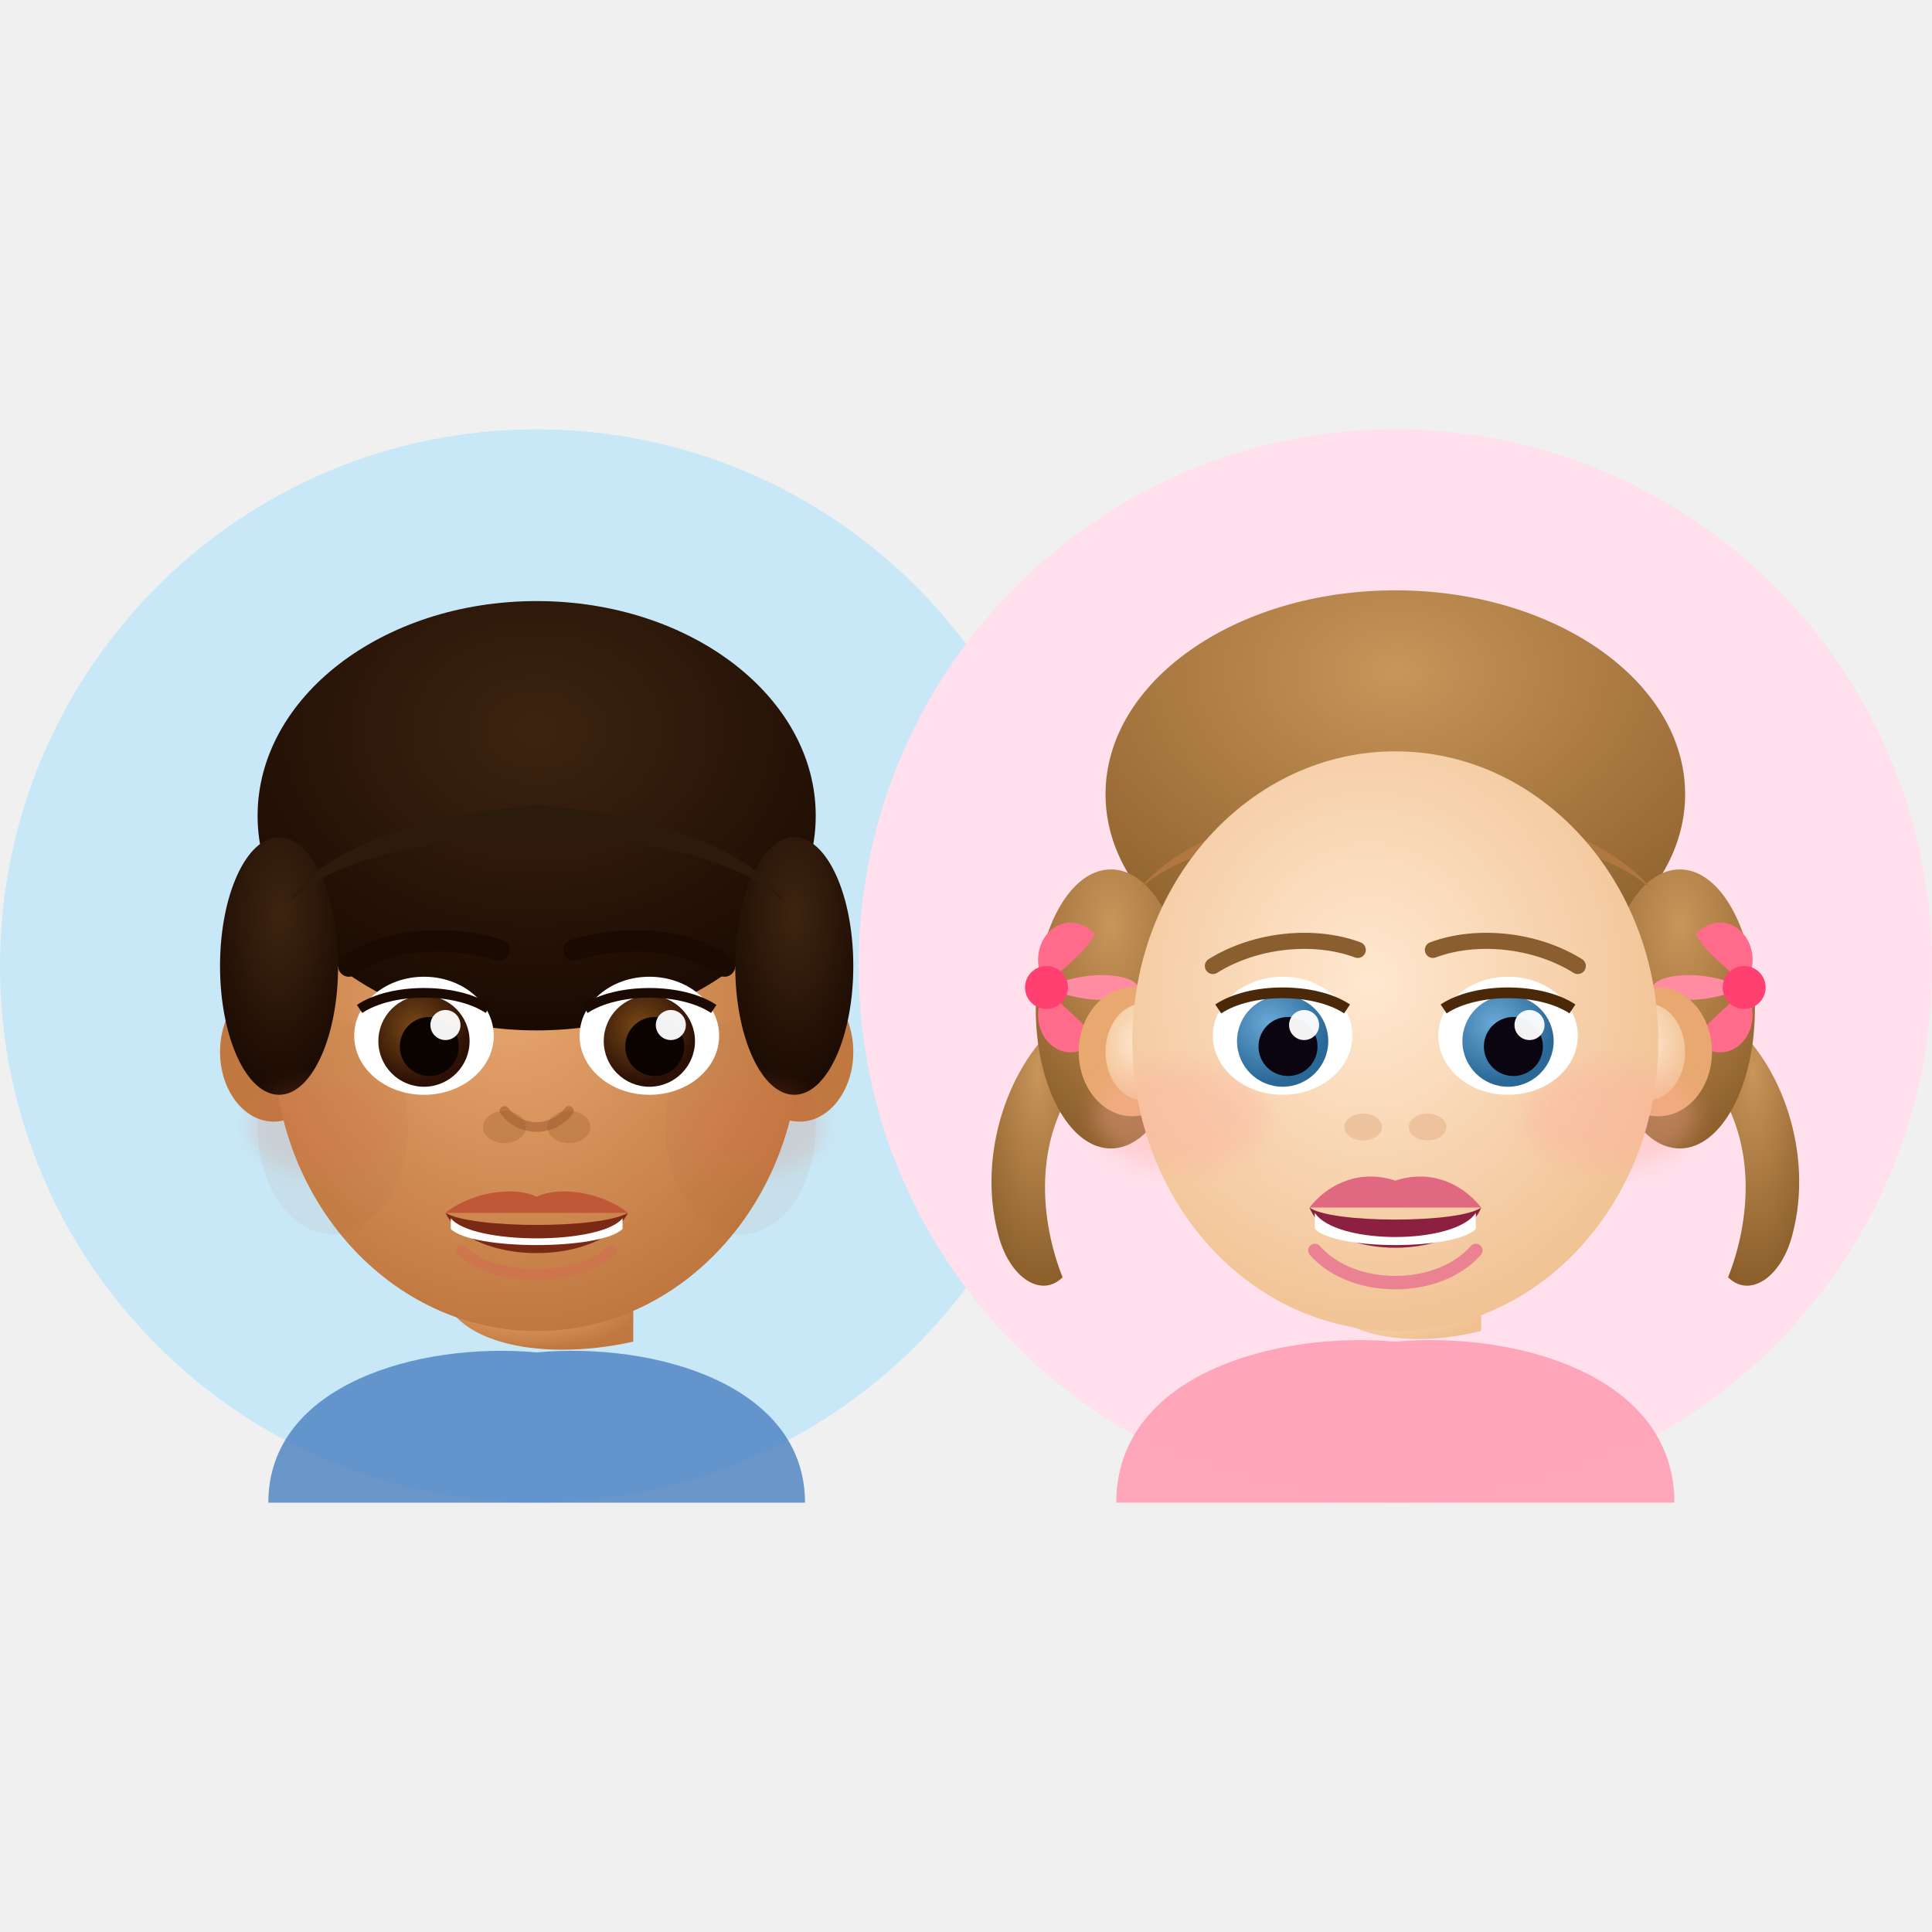
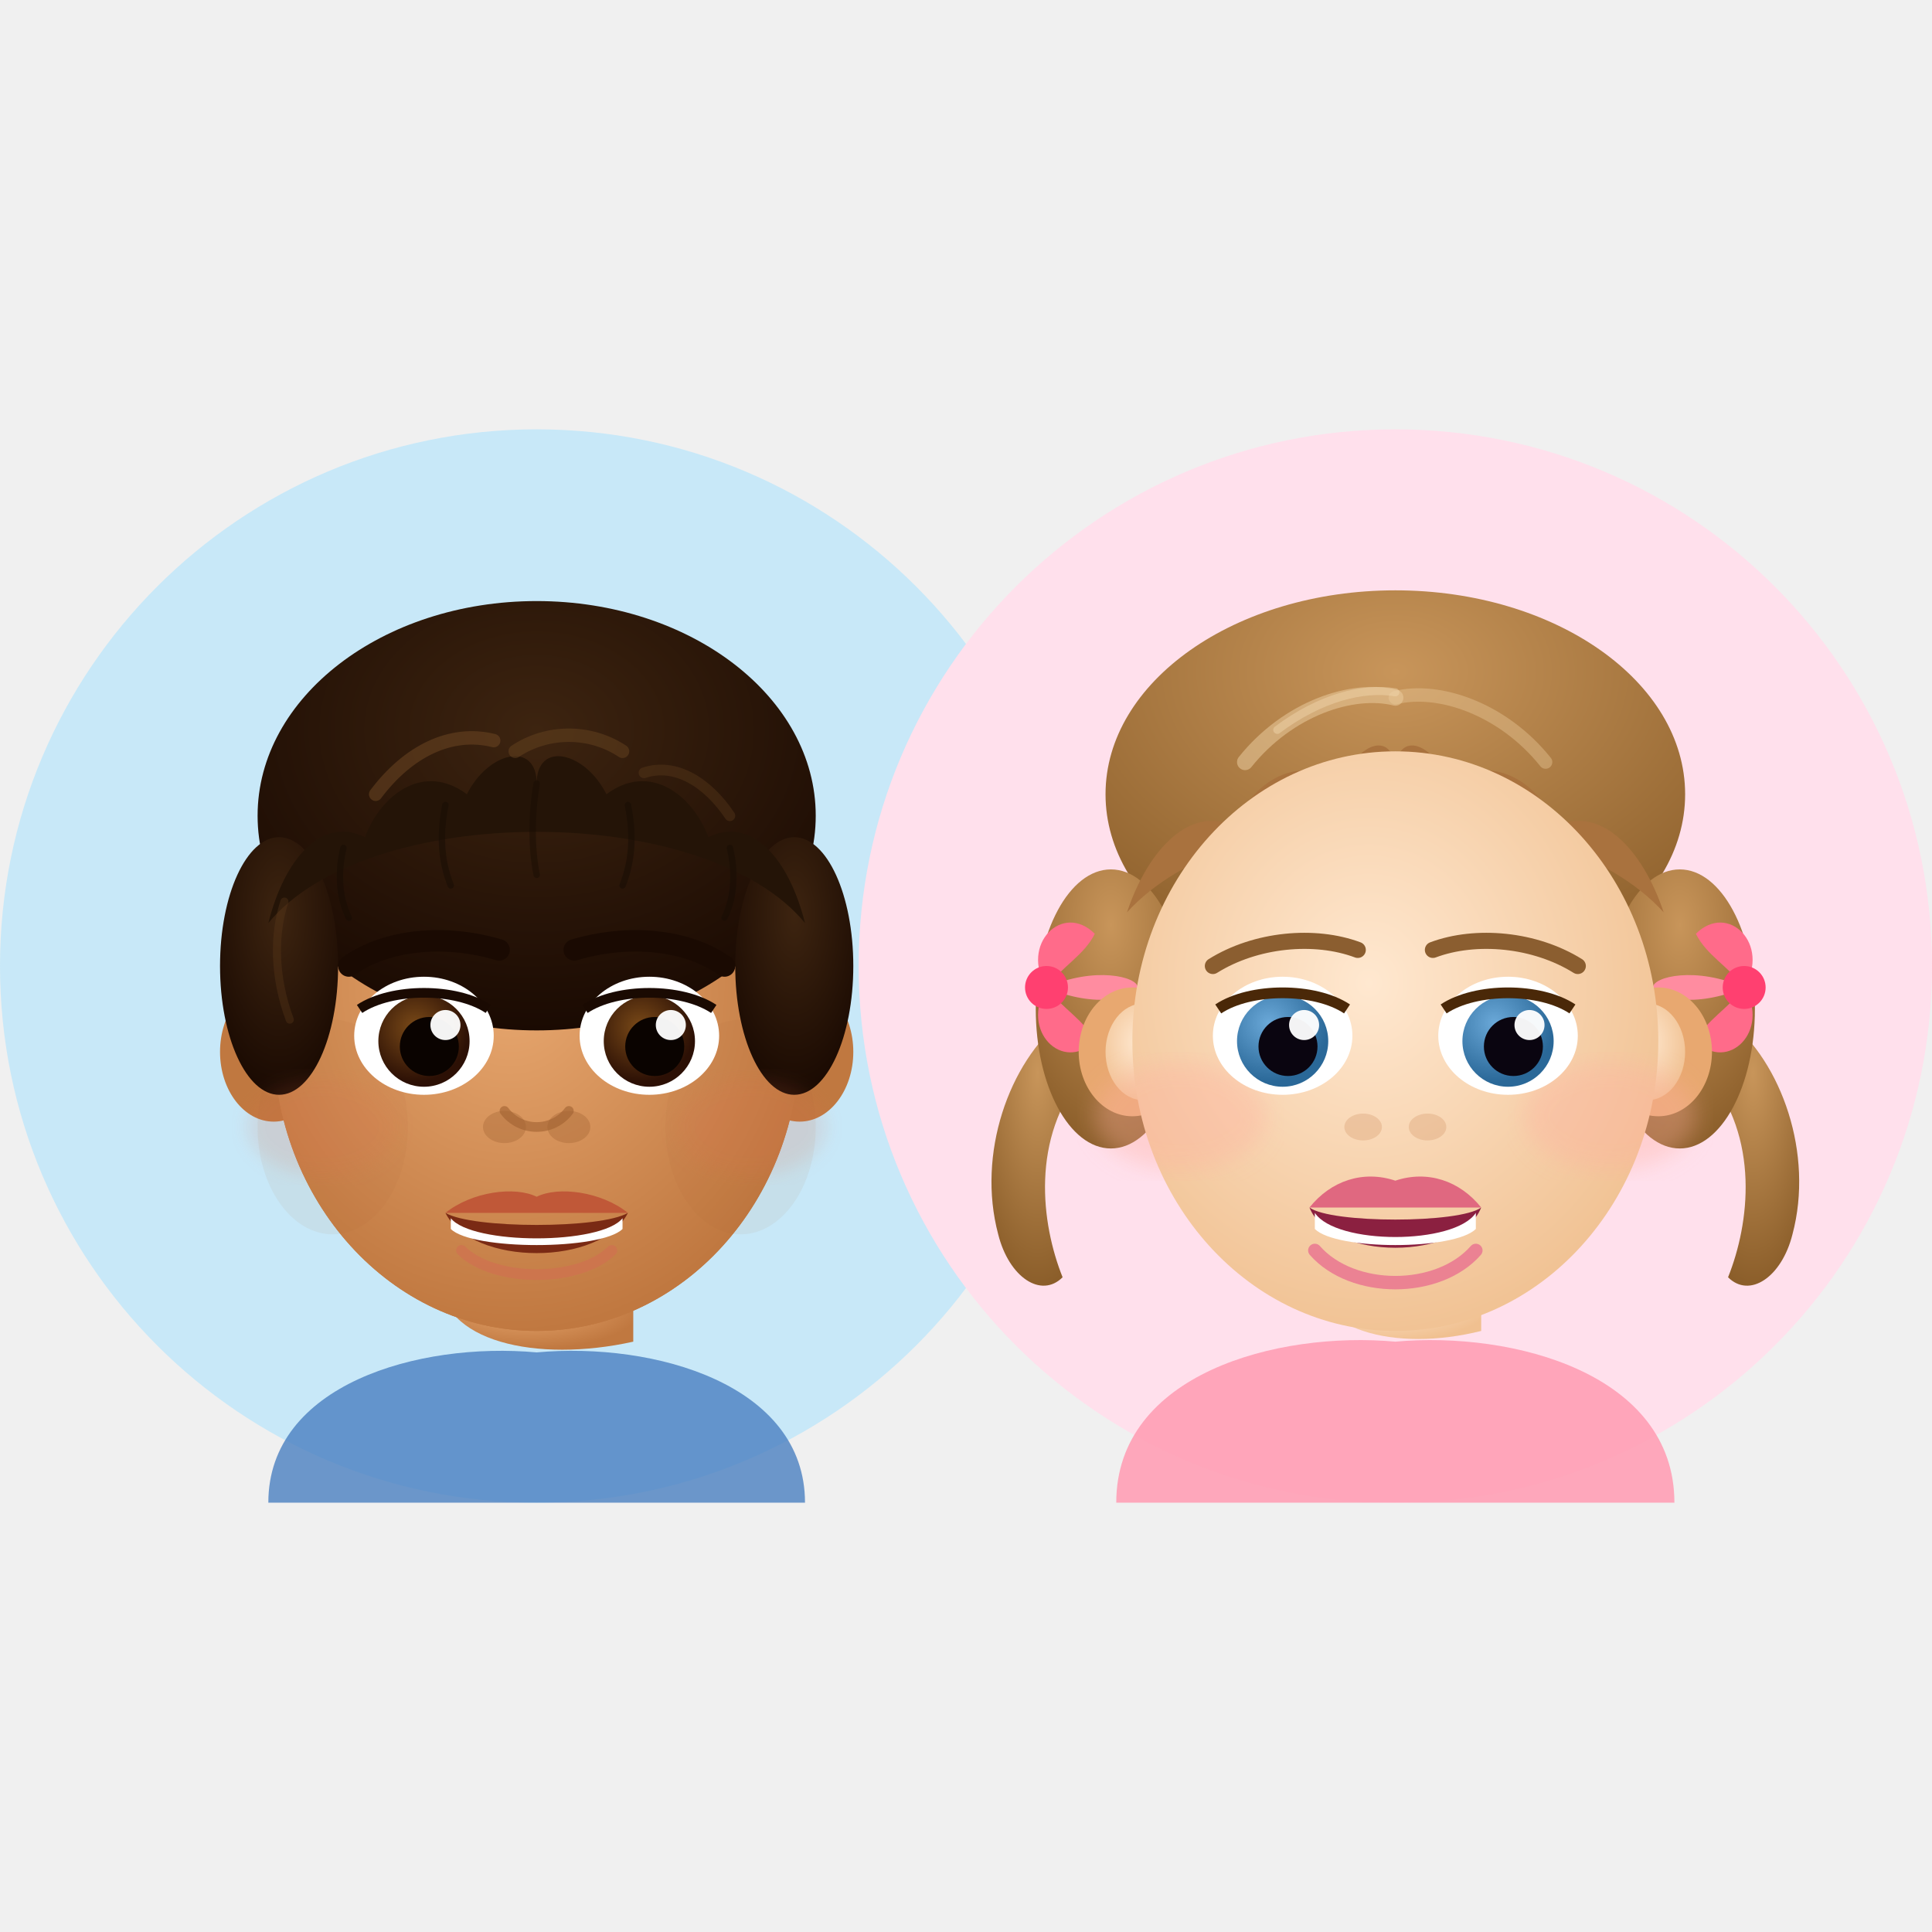
<svg xmlns="http://www.w3.org/2000/svg" width="360" height="360" viewBox="0 0 360 360" fill="none">
  <defs>
    <radialGradient id="noah-skin" cx="45%" cy="40%" r="60%">
      <stop offset="0%" stop-color="#E8A870" />
      <stop offset="100%" stop-color="#C07840" />
    </radialGradient>
    <radialGradient id="noah-hair" cx="50%" cy="30%" r="70%">
      <stop offset="0%" stop-color="#3D2410" />
      <stop offset="100%" stop-color="#1A0A02" />
    </radialGradient>
    <radialGradient id="noah-iris-l" cx="40%" cy="35%" r="60%">
      <stop offset="0%" stop-color="#7A4A18" />
      <stop offset="100%" stop-color="#2C1005" />
    </radialGradient>
    <radialGradient id="noah-iris-r" cx="40%" cy="35%" r="60%">
      <stop offset="0%" stop-color="#7A4A18" />
      <stop offset="100%" stop-color="#2C1005" />
    </radialGradient>
    <filter id="noah-blur">
      <feGaussianBlur stdDeviation="1.5" />
    </filter>
    <clipPath id="noah-face-clip">
      <ellipse cx="100" cy="114" rx="49" ry="54" />
    </clipPath>
    <radialGradient id="emma-skin" cx="45%" cy="40%" r="65%">
      <stop offset="0%" stop-color="#FFE8D0" />
      <stop offset="100%" stop-color="#F0C090" />
    </radialGradient>
    <radialGradient id="emma-hair" cx="50%" cy="20%" r="80%">
      <stop offset="0%" stop-color="#C8955A" />
      <stop offset="100%" stop-color="#8B5E2A" />
    </radialGradient>
    <radialGradient id="emma-iris-l" cx="35%" cy="30%" r="65%">
      <stop offset="0%" stop-color="#6AA8D8" />
      <stop offset="100%" stop-color="#2A6898" />
    </radialGradient>
    <radialGradient id="emma-iris-r" cx="35%" cy="30%" r="65%">
      <stop offset="0%" stop-color="#6AA8D8" />
      <stop offset="100%" stop-color="#2A6898" />
    </radialGradient>
    <filter id="emma-blur">
      <feGaussianBlur stdDeviation="2" />
    </filter>
  </defs>
  <g transform="translate(0,80)">
    <circle cx="100" cy="100" r="100" fill="#C8E8F8" />
    <path d="M82 158 C82 170 100 174 118 170 L118 158 Z" fill="url(#noah-skin)" />
    <path d="M50 200 C50 178 78 170 100 172 C122 170 150 178 150 200 Z" fill="#4A7FC0" opacity="0.8" />
    <ellipse cx="51" cy="116" rx="10" ry="13" fill="#C07840" />
    <ellipse cx="53" cy="116" rx="7" ry="9" fill="url(#noah-skin)" />
    <ellipse cx="149" cy="116" rx="10" ry="13" fill="#C07840" />
    <ellipse cx="147" cy="116" rx="7" ry="9" fill="url(#noah-skin)" />
    <ellipse cx="100" cy="114" rx="49" ry="54" fill="url(#noah-skin)" />
    <ellipse cx="100" cy="114" rx="49" ry="54" fill="url(#noah-skin)" clip-path="url(#noah-face-clip)" />
    <ellipse cx="62" cy="130" rx="14" ry="20" fill="#A06030" opacity="0.07" />
    <ellipse cx="138" cy="130" rx="14" ry="20" fill="#A06030" opacity="0.07" />
    <ellipse cx="100" cy="72" rx="52" ry="40" fill="url(#noah-hair)" />
    <ellipse cx="52" cy="100" rx="11" ry="24" fill="url(#noah-hair)" />
    <ellipse cx="148" cy="100" rx="11" ry="24" fill="url(#noah-hair)" />
-     <path d="M54 88 C60 78 78 72 100 70 C122 72 140 78 146 88 C138 80 120 76 100 76 C80 76 62 80 54 88 Z" fill="#2C1A0A" />
+     <path d="M50 92 C53 80 60 72 68 76 C71 68 79 62 87 68 C91 60 100 58 100 66 C100 58 109 60 113 68 C121 62 129 68 132 76 C140 72 147 80 150 92 C141 81 121 75 100 75 C79 75 59 81 50 92 Z" fill="#241407" />
+     <path d="M64 78 C63 82 63 87 65 91" stroke="#160B03" stroke-width="1.2" stroke-linecap="round" opacity="0.5" />
+     <path d="M83 70 C82 75 82 80 84 85" stroke="#160B03" stroke-width="1.2" stroke-linecap="round" opacity="0.5" />
+     <path d="M100 66 C99 72 99 78 100 83" stroke="#160B03" stroke-width="1.2" stroke-linecap="round" opacity="0.45" />
+     <path d="M117 70 C118 75 118 80 116 85" stroke="#160B03" stroke-width="1.2" stroke-linecap="round" opacity="0.5" />
+     <path d="M136 78 C137 82 137 87 135 91" stroke="#160B03" stroke-width="1.2" stroke-linecap="round" opacity="0.5" />
+     <path d="M70 68 C76 60 84 56 92 58" stroke="#6B4622" stroke-width="2.5" stroke-linecap="round" opacity="0.55" />
+     <path d="M96 60 C102 56 110 56 116 60" stroke="#6B4622" stroke-width="2.5" stroke-linecap="round" opacity="0.45" />
+     <path d="M120 64 C126 62 132 66 136 72" stroke="#6B4622" stroke-width="2" stroke-linecap="round" opacity="0.3" />
+     <path d="M53 88 C51 94 51 102 54 110" stroke="#5C3A1A" stroke-width="1.5" stroke-linecap="round" opacity="0.35" />
    <path d="M65 100 C72 95 83 94 93 97" stroke="#1A0A02" stroke-width="4" stroke-linecap="round" />
    <path d="M107 97 C117 94 128 95 135 100" stroke="#1A0A02" stroke-width="4" stroke-linecap="round" />
    <ellipse cx="79" cy="113" rx="13" ry="11" fill="white" />
    <ellipse cx="121" cy="113" rx="13" ry="11" fill="white" />
    <circle cx="79" cy="114" r="8.5" fill="url(#noah-iris-l)" />
    <circle cx="121" cy="114" r="8.5" fill="url(#noah-iris-r)" />
    <circle cx="80" cy="115" r="5.5" fill="#0A0300" />
    <circle cx="122" cy="115" r="5.5" fill="#0A0300" />
    <circle cx="83" cy="111" r="2.8" fill="white" opacity="0.95" />
    <circle cx="125" cy="111" r="2.8" fill="white" opacity="0.95" />
    <path d="M67 108 C73 104 85 104 91 108" stroke="#1A0A02" stroke-width="1.8" fill="none" />
    <path d="M109 108 C115 104 127 104 133 108" stroke="#1A0A02" stroke-width="1.8" fill="none" />
    <ellipse cx="94" cy="130" rx="4" ry="3" fill="#A06030" opacity="0.35" />
    <ellipse cx="106" cy="130" rx="4" ry="3" fill="#A06030" opacity="0.35" />
    <path d="M94 127 C97 131 103 131 106 127" stroke="#A06030" stroke-width="1.8" fill="none" stroke-linecap="round" opacity="0.6" />
    <ellipse cx="60" cy="130" rx="14" ry="9" fill="#E07050" opacity="0.14" filter="url(#noah-blur)" />
    <ellipse cx="140" cy="130" rx="14" ry="9" fill="#E07050" opacity="0.14" filter="url(#noah-blur)" />
    <path d="M83 146 C88 142 96 141 100 143 C104 141 112 142 117 146" fill="#C05838" />
    <path d="M83 146 C88 156 112 156 117 146 C112 149 88 149 83 146 Z" fill="#7A2A14" />
    <path d="M84 147 C88 152 112 152 116 147 L116 149 C112 153 88 153 84 149 Z" fill="white" />
    <path d="M86 153 C92 159 108 159 114 153" stroke="#D07050" stroke-width="2" fill="none" stroke-linecap="round" opacity="0.7" />
  </g>
  <g transform="translate(160,80)">
    <circle cx="100" cy="100" r="100" fill="#FFE0EC" />
    <path d="M84 156 C84 168 100 172 116 168 L116 156 Z" fill="url(#emma-skin)" />
    <path d="M48 200 C48 176 78 168 100 170 C122 168 152 176 152 200 Z" fill="#FF9EB5" opacity="0.9" />
    <path d="M38 110 C28 118 22 135 26 150 C28 158 34 162 38 158 C34 148 32 132 42 120 Z" fill="url(#emma-hair)" />
    <path d="M162 110 C172 118 178 135 174 150 C172 158 166 162 162 158 C166 148 168 132 158 120 Z" fill="url(#emma-hair)" />
    <ellipse cx="100" cy="68" rx="54" ry="38" fill="url(#emma-hair)" />
    <ellipse cx="47" cy="108" rx="14" ry="26" fill="url(#emma-hair)" />
    <ellipse cx="153" cy="108" rx="14" ry="26" fill="url(#emma-hair)" />
-     <path d="M52 86 C60 76 78 70 100 68 C122 70 140 76 148 86 C140 78 120 74 100 74 C80 74 60 78 52 86 Z" fill="#B07840" />
+     <path d="M50 90 C54 78 62 70 70 74 C73 66 82 60 90 66 C93 58 100 56 100 64 C100 56 107 58 110 66 C118 60 127 66 130 74 C138 70 146 78 150 90 C140 79 121 73 100 73 C79 73 60 79 50 90 Z" fill="#A9723E" />
+     <path d="M66 76 C65 80 65 85 67 89" stroke="#8B5E2A" stroke-width="1" stroke-linecap="round" opacity="0.4" />
+     <path d="M85 66 C84 71 84 76 86 81" stroke="#8B5E2A" stroke-width="1" stroke-linecap="round" opacity="0.4" />
+     <path d="M115 66 C116 71 116 76 114 81" stroke="#8B5E2A" stroke-width="1" stroke-linecap="round" opacity="0.4" />
+     <path d="M134 76 C135 80 135 85 133 89" stroke="#8B5E2A" stroke-width="1" stroke-linecap="round" opacity="0.4" />
+     <path d="M72 62 C80 52 92 48 100 50" stroke="#EACB9C" stroke-width="3" stroke-linecap="round" opacity="0.55" />
+     <path d="M100 50 C108 48 120 52 128 62" stroke="#EACB9C" stroke-width="2.5" stroke-linecap="round" opacity="0.4" />
+     <path d="M78 56 C86 50 94 48 100 49" stroke="#F5DDB5" stroke-width="1.5" stroke-linecap="round" opacity="0.4" />
    <path d="M35 104 C30 96 38 88 44 94 C42 98 38 100 35 104 Z" fill="#FF6B8A" />
    <path d="M35 104 C30 112 38 120 44 114 C42 110 38 108 35 104 Z" fill="#FF6B8A" />
    <path d="M35 104 C44 100 52 102 52 104 C52 106 44 108 35 104 Z" fill="#FF8CA0" />
    <circle cx="35" cy="104" r="4" fill="#FF4070" />
    <path d="M165 104 C170 96 162 88 156 94 C158 98 162 100 165 104 Z" fill="#FF6B8A" />
    <path d="M165 104 C170 112 162 120 156 114 C158 110 162 108 165 104 Z" fill="#FF6B8A" />
    <path d="M165 104 C156 100 148 102 148 104 C148 106 156 108 165 104 Z" fill="#FF8CA0" />
    <circle cx="165" cy="104" r="4" fill="#FF4070" />
    <ellipse cx="51" cy="116" rx="10" ry="12" fill="#E8A870" />
    <ellipse cx="53" cy="116" rx="7" ry="9" fill="url(#emma-skin)" />
    <ellipse cx="149" cy="116" rx="10" ry="12" fill="#E8A870" />
    <ellipse cx="147" cy="116" rx="7" ry="9" fill="url(#emma-skin)" />
    <ellipse cx="100" cy="114" rx="49" ry="54" fill="url(#emma-skin)" />
    <ellipse cx="60" cy="128" rx="16" ry="10" fill="#FFB0A0" opacity="0.35" filter="url(#emma-blur)" />
    <ellipse cx="140" cy="128" rx="16" ry="10" fill="#FFB0A0" opacity="0.35" filter="url(#emma-blur)" />
    <path d="M66 100 C74 95 85 94 93 97" stroke="#8B5E30" stroke-width="3" stroke-linecap="round" />
    <path d="M107 97 C115 94 126 95 134 100" stroke="#8B5E30" stroke-width="3" stroke-linecap="round" />
    <ellipse cx="79" cy="113" rx="13" ry="11" fill="white" />
    <ellipse cx="121" cy="113" rx="13" ry="11" fill="white" />
    <circle cx="79" cy="114" r="8.5" fill="url(#emma-iris-l)" />
    <circle cx="121" cy="114" r="8.5" fill="url(#emma-iris-r)" />
    <circle cx="80" cy="115" r="5.5" fill="#0A0510" />
    <circle cx="122" cy="115" r="5.5" fill="#0A0510" />
    <circle cx="83" cy="111" r="2.8" fill="white" opacity="0.95" />
    <circle cx="125" cy="111" r="2.8" fill="white" opacity="0.95" />
    <path d="M67 108 C73 104 85 104 91 108" stroke="#4A2808" stroke-width="2" fill="none" />
    <path d="M109 108 C115 104 127 104 133 108" stroke="#4A2808" stroke-width="2" fill="none" />
    <ellipse cx="94" cy="130" rx="3.5" ry="2.5" fill="#D09060" opacity="0.3" />
    <ellipse cx="106" cy="130" rx="3.5" ry="2.5" fill="#D09060" opacity="0.3" />
    <path d="M84 145 C88 140 94 138 100 140 C106 138 112 140 116 145" fill="#E06880" />
    <path d="M84 145 C88 155 112 155 116 145 C112 148 88 148 84 145 Z" fill="#8B2040" />
    <path d="M85 146 C89 152 111 152 115 146 L115 149 C111 153 89 153 85 149 Z" fill="white" />
    <path d="M85 153 C92 161 108 161 115 153" stroke="#E87090" stroke-width="2.5" fill="none" stroke-linecap="round" opacity="0.8" />
  </g>
</svg>
